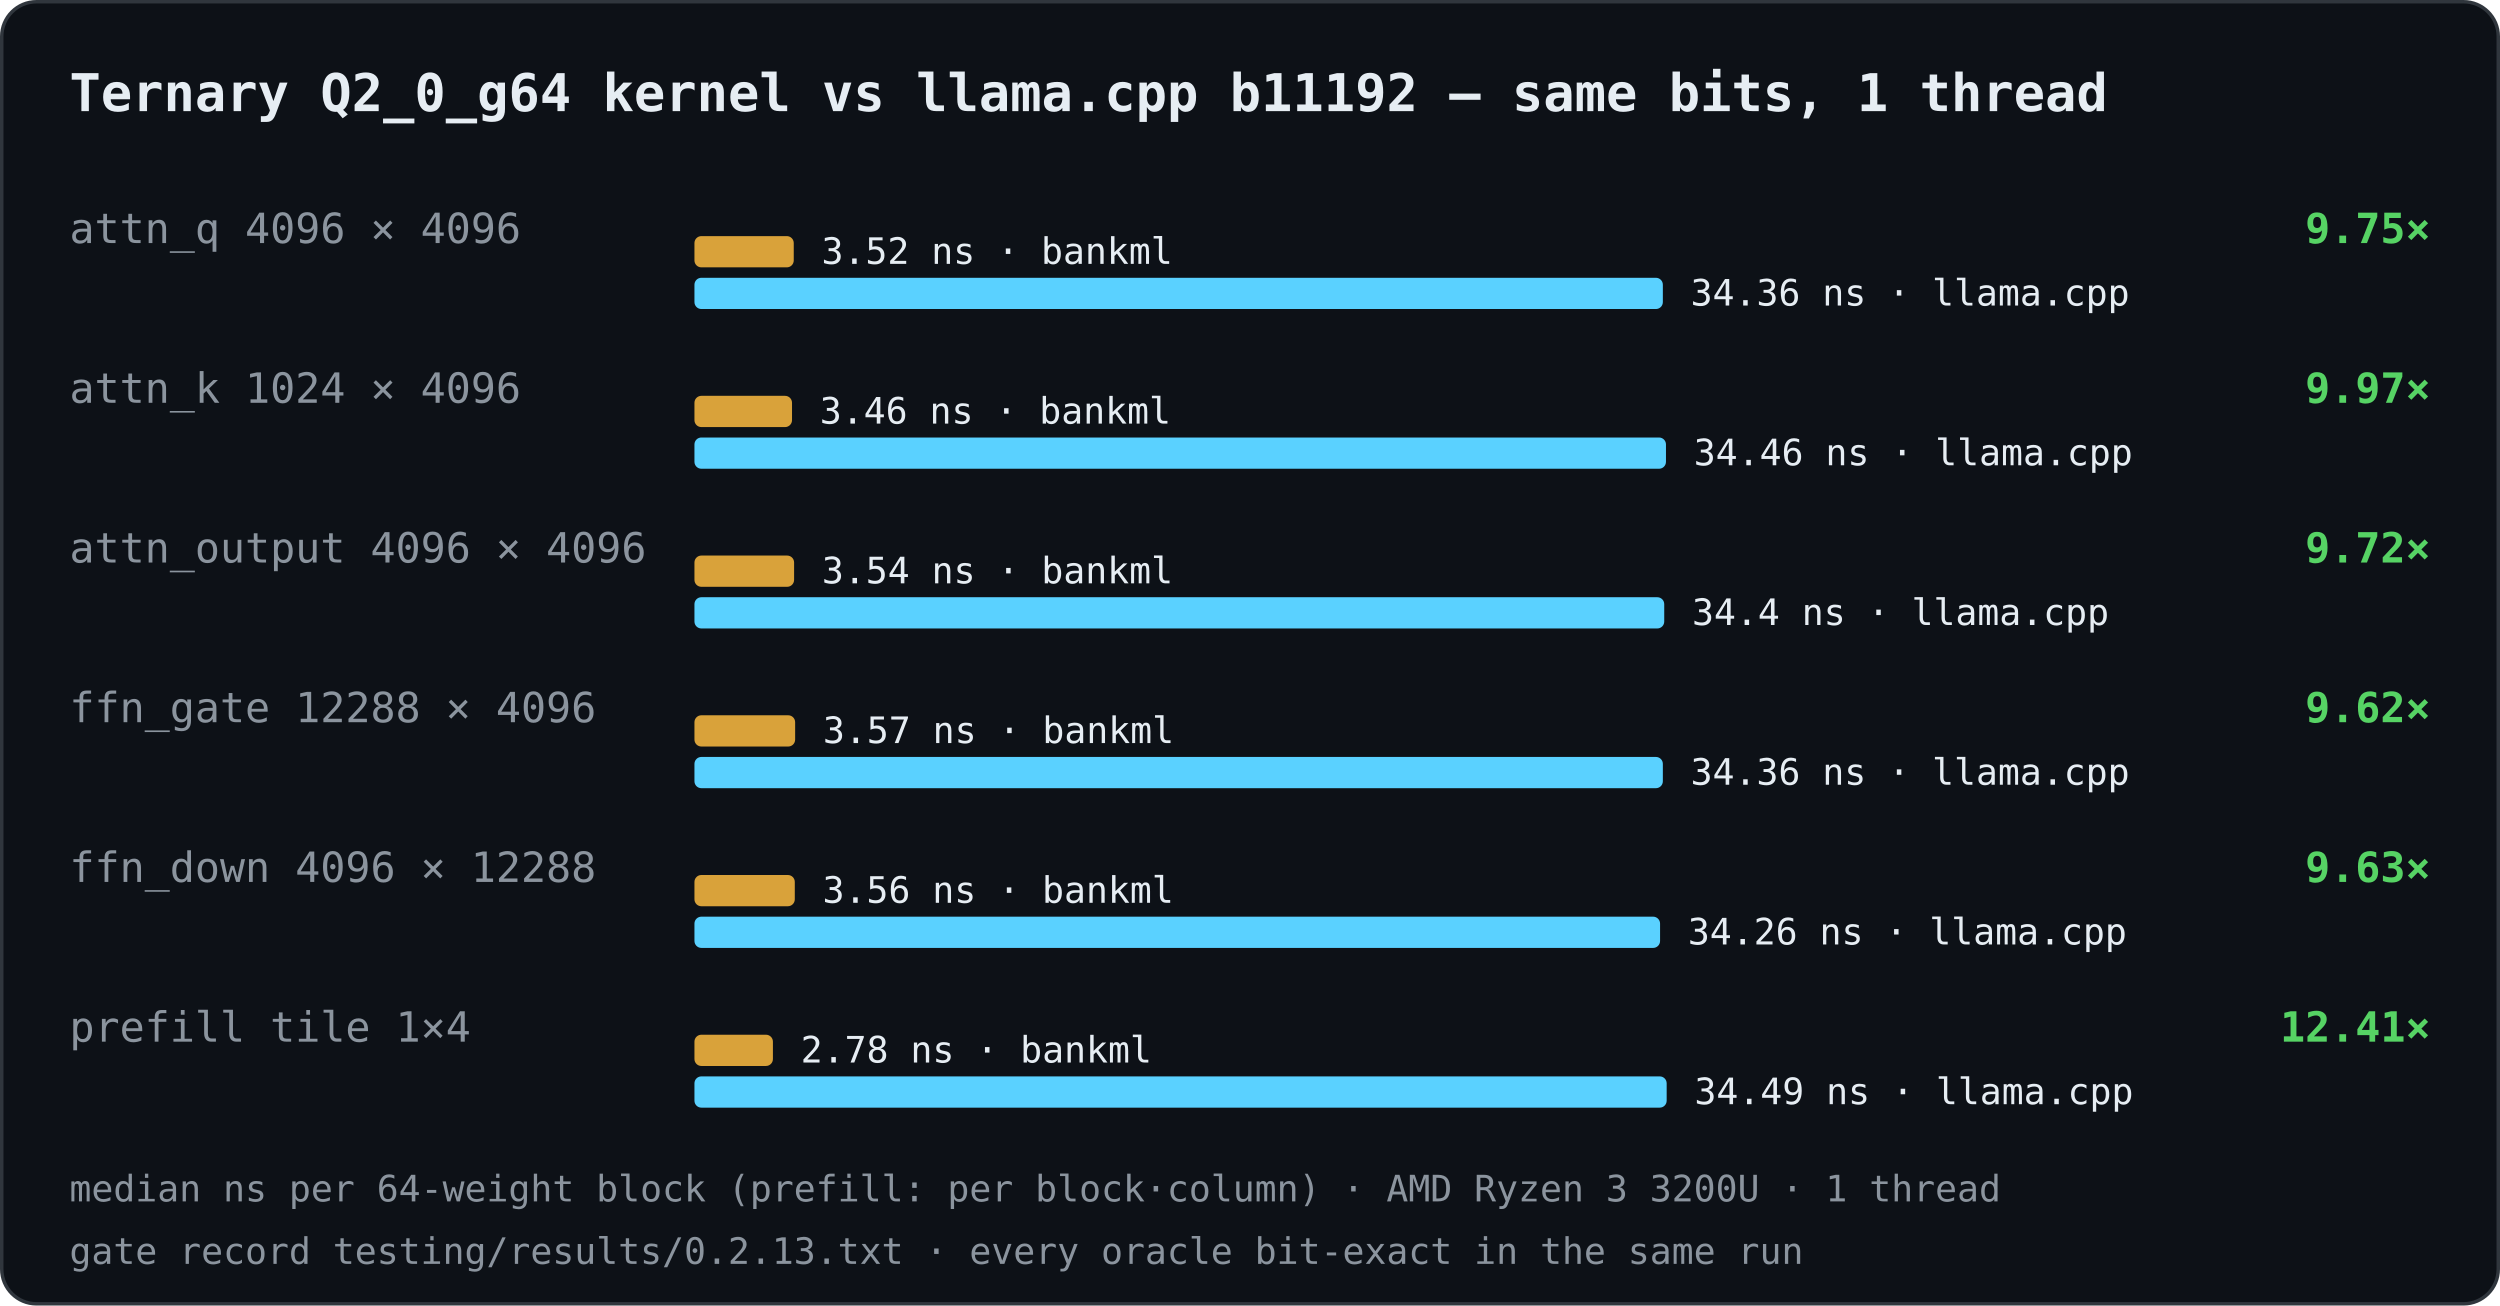
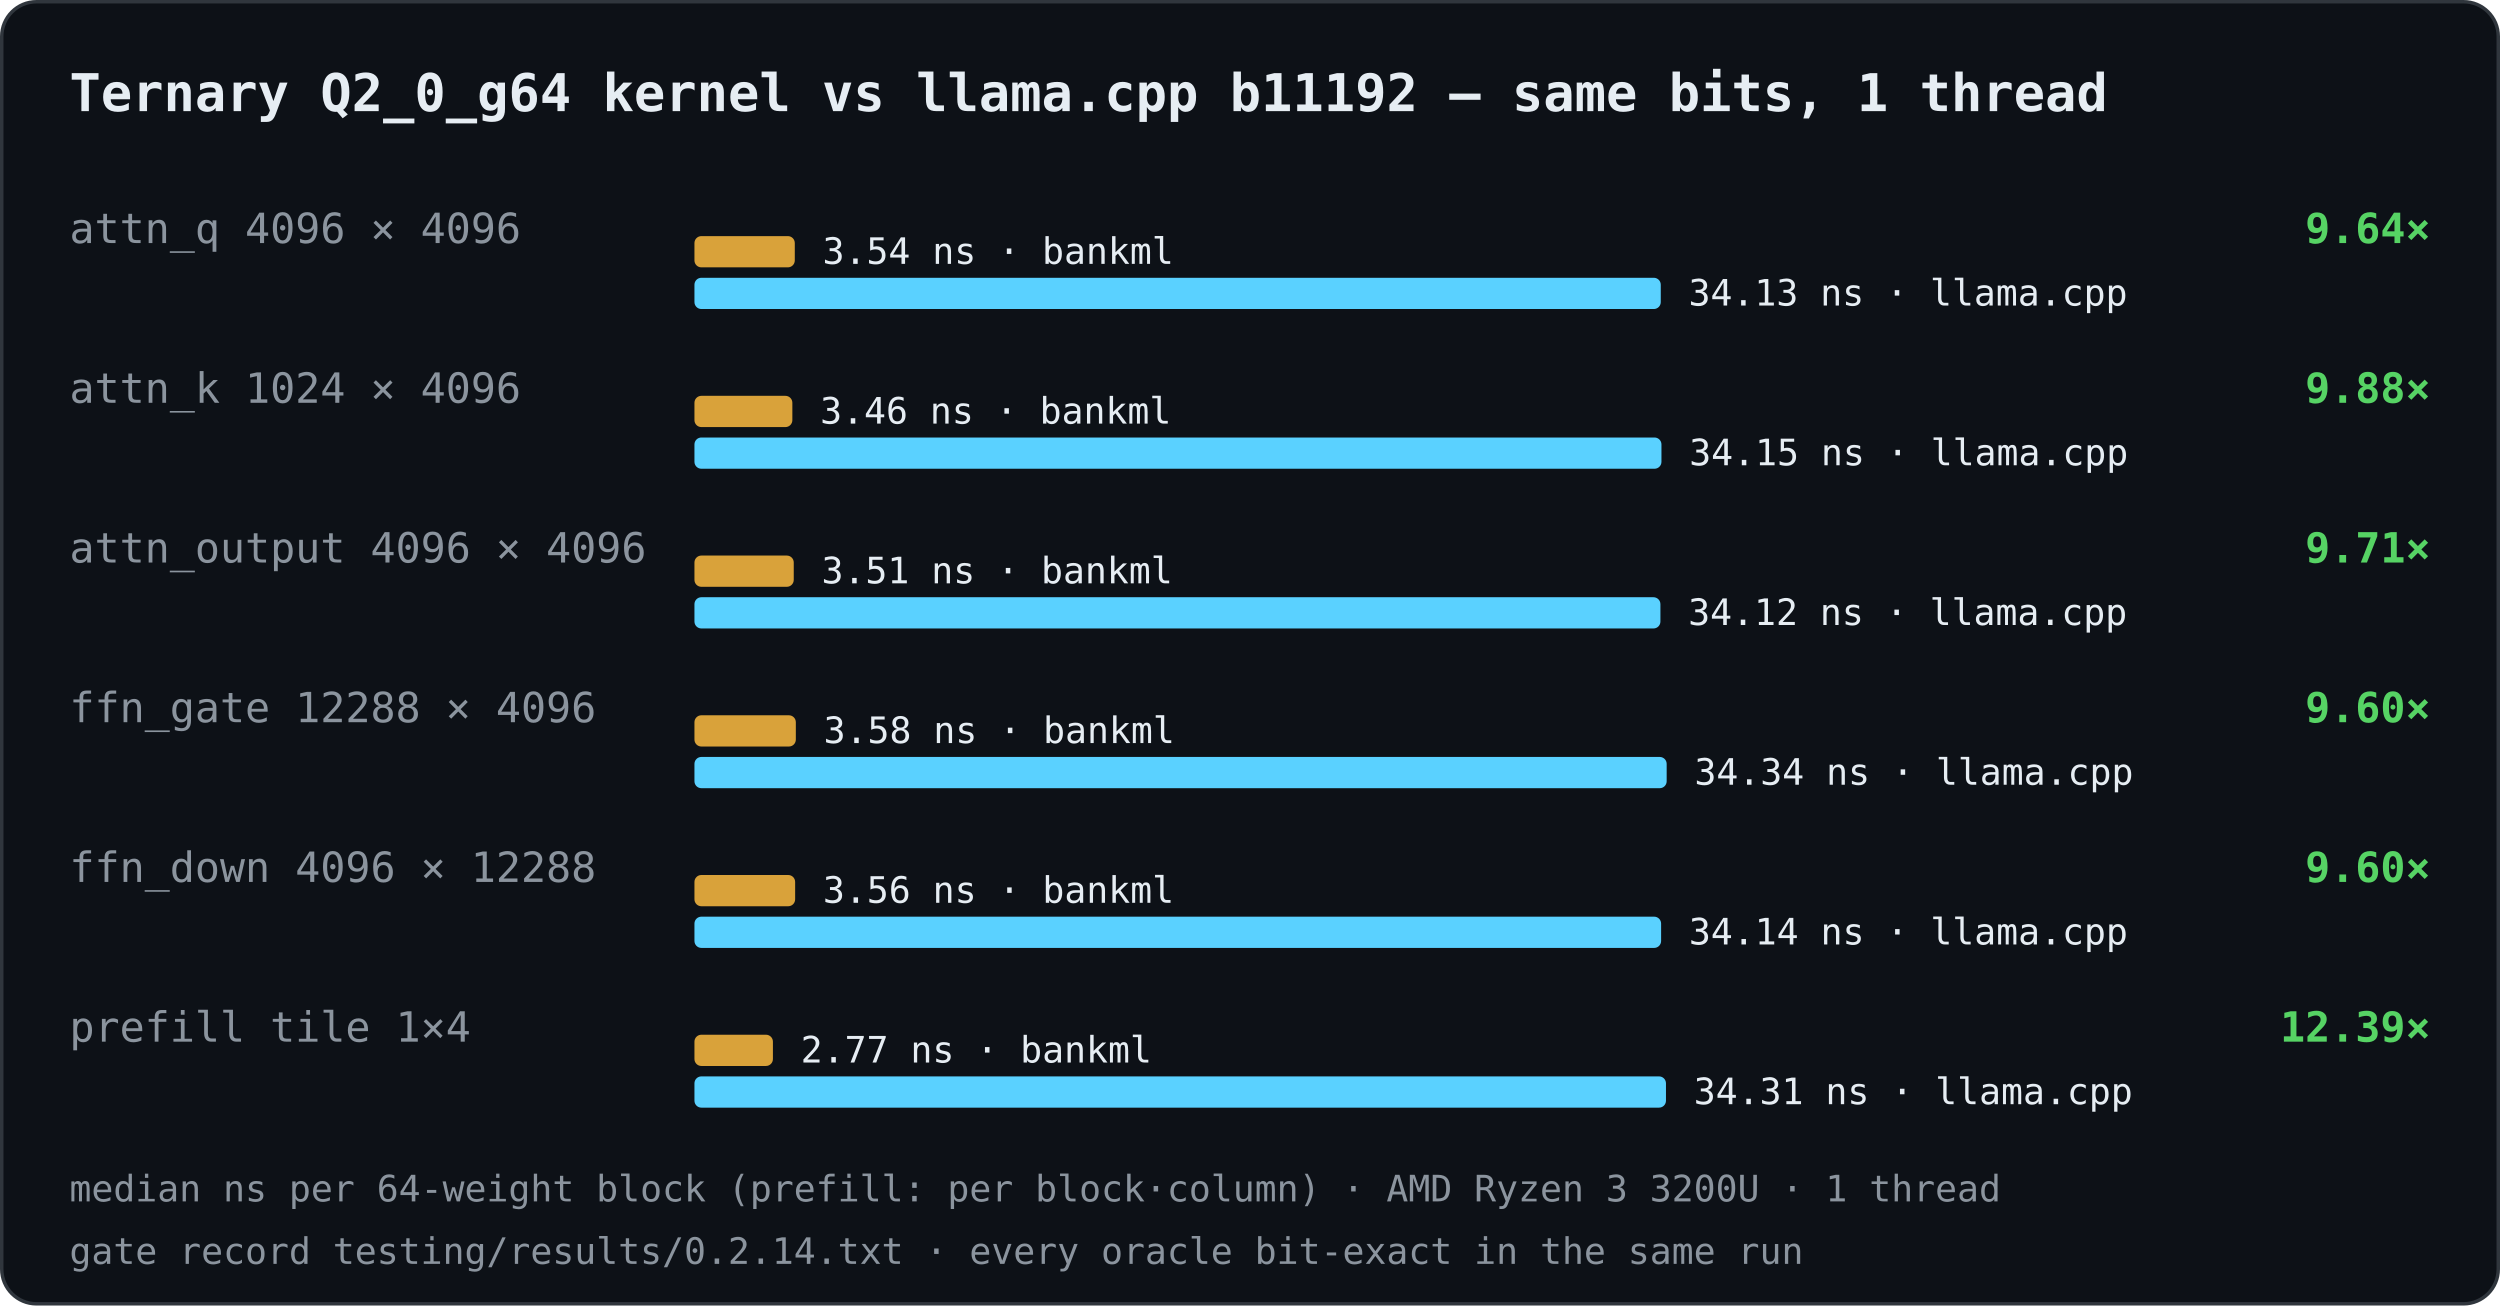
<svg xmlns="http://www.w3.org/2000/svg" width="720" height="376" viewBox="0 0 720 376" role="img" aria-label="Ternary Q2_0_g64 kernel vs llama.cpp b11192 — same bits, 1 thread">
  <rect x="0.5" y="0.5" width="719" height="375" rx="10" fill="#0d1117" stroke="#30363d" />
  <text x="20" y="32" font-family="ui-monospace,SFMono-Regular,Menlo,Consolas,monospace" font-size="15" font-weight="700" text-anchor="start" fill="#e6edf3">Ternary Q2_0_g64 kernel vs llama.cpp b11192 — same bits, 1 thread</text>
  <text x="20" y="70" font-family="ui-monospace,SFMono-Regular,Menlo,Consolas,monospace" font-size="12" font-weight="400" text-anchor="start" fill="#8b949e">attn_q 4096 × 4096</text>
-   <rect x="200" y="68" width="28.6" height="9" rx="2" fill="#D9A23A" />
-   <text x="236.6" y="76" font-family="ui-monospace,SFMono-Regular,Menlo,Consolas,monospace" font-size="10.5" font-weight="400" text-anchor="start" fill="#e6edf3">3.52 ns · bankml</text>
-   <rect x="200" y="80" width="278.9" height="9" rx="2" fill="#5AD1FF" />
-   <text x="486.9" y="88" font-family="ui-monospace,SFMono-Regular,Menlo,Consolas,monospace" font-size="10.5" font-weight="400" text-anchor="start" fill="#e6edf3">34.36 ns · llama.cpp</text>
-   <text x="700" y="70" font-family="ui-monospace,SFMono-Regular,Menlo,Consolas,monospace" font-size="12" font-weight="700" text-anchor="end" fill="#56D364">9.75×</text>
+   <rect x="200" y="68" width="28.9" height="9" rx="2" fill="#D9A23A" />
+   <text x="236.9" y="76" font-family="ui-monospace,SFMono-Regular,Menlo,Consolas,monospace" font-size="10.5" font-weight="400" text-anchor="start" fill="#e6edf3">3.54 ns · bankml</text>
+   <rect x="200" y="80" width="278.3" height="9" rx="2" fill="#5AD1FF" />
+   <text x="486.3" y="88" font-family="ui-monospace,SFMono-Regular,Menlo,Consolas,monospace" font-size="10.5" font-weight="400" text-anchor="start" fill="#e6edf3">34.13 ns · llama.cpp</text>
+   <text x="700" y="70" font-family="ui-monospace,SFMono-Regular,Menlo,Consolas,monospace" font-size="12" font-weight="700" text-anchor="end" fill="#56D364">9.64×</text>
  <text x="20" y="116" font-family="ui-monospace,SFMono-Regular,Menlo,Consolas,monospace" font-size="12" font-weight="400" text-anchor="start" fill="#8b949e">attn_k 1024 × 4096</text>
-   <rect x="200" y="114" width="28.1" height="9" rx="2" fill="#D9A23A" />
-   <text x="236.1" y="122" font-family="ui-monospace,SFMono-Regular,Menlo,Consolas,monospace" font-size="10.5" font-weight="400" text-anchor="start" fill="#e6edf3">3.46 ns · bankml</text>
-   <rect x="200" y="126" width="279.8" height="9" rx="2" fill="#5AD1FF" />
-   <text x="487.8" y="134" font-family="ui-monospace,SFMono-Regular,Menlo,Consolas,monospace" font-size="10.5" font-weight="400" text-anchor="start" fill="#e6edf3">34.46 ns · llama.cpp</text>
-   <text x="700" y="116" font-family="ui-monospace,SFMono-Regular,Menlo,Consolas,monospace" font-size="12" font-weight="700" text-anchor="end" fill="#56D364">9.97×</text>
+   <rect x="200" y="114" width="28.2" height="9" rx="2" fill="#D9A23A" />
+   <text x="236.2" y="122" font-family="ui-monospace,SFMono-Regular,Menlo,Consolas,monospace" font-size="10.5" font-weight="400" text-anchor="start" fill="#e6edf3">3.46 ns · bankml</text>
+   <rect x="200" y="126" width="278.5" height="9" rx="2" fill="#5AD1FF" />
+   <text x="486.5" y="134" font-family="ui-monospace,SFMono-Regular,Menlo,Consolas,monospace" font-size="10.5" font-weight="400" text-anchor="start" fill="#e6edf3">34.15 ns · llama.cpp</text>
+   <text x="700" y="116" font-family="ui-monospace,SFMono-Regular,Menlo,Consolas,monospace" font-size="12" font-weight="700" text-anchor="end" fill="#56D364">9.88×</text>
  <text x="20" y="162" font-family="ui-monospace,SFMono-Regular,Menlo,Consolas,monospace" font-size="12" font-weight="400" text-anchor="start" fill="#8b949e">attn_output 4096 × 4096</text>
-   <rect x="200" y="160" width="28.7" height="9" rx="2" fill="#D9A23A" />
-   <text x="236.7" y="168" font-family="ui-monospace,SFMono-Regular,Menlo,Consolas,monospace" font-size="10.5" font-weight="400" text-anchor="start" fill="#e6edf3">3.54 ns · bankml</text>
-   <rect x="200" y="172" width="279.3" height="9" rx="2" fill="#5AD1FF" />
-   <text x="487.3" y="180" font-family="ui-monospace,SFMono-Regular,Menlo,Consolas,monospace" font-size="10.5" font-weight="400" text-anchor="start" fill="#e6edf3">34.4 ns · llama.cpp</text>
-   <text x="700" y="162" font-family="ui-monospace,SFMono-Regular,Menlo,Consolas,monospace" font-size="12" font-weight="700" text-anchor="end" fill="#56D364">9.72×</text>
+   <rect x="200" y="160" width="28.6" height="9" rx="2" fill="#D9A23A" />
+   <text x="236.6" y="168" font-family="ui-monospace,SFMono-Regular,Menlo,Consolas,monospace" font-size="10.5" font-weight="400" text-anchor="start" fill="#e6edf3">3.51 ns · bankml</text>
+   <rect x="200" y="172" width="278.2" height="9" rx="2" fill="#5AD1FF" />
+   <text x="486.2" y="180" font-family="ui-monospace,SFMono-Regular,Menlo,Consolas,monospace" font-size="10.5" font-weight="400" text-anchor="start" fill="#e6edf3">34.12 ns · llama.cpp</text>
+   <text x="700" y="162" font-family="ui-monospace,SFMono-Regular,Menlo,Consolas,monospace" font-size="12" font-weight="700" text-anchor="end" fill="#56D364">9.71×</text>
  <text x="20" y="208" font-family="ui-monospace,SFMono-Regular,Menlo,Consolas,monospace" font-size="12" font-weight="400" text-anchor="start" fill="#8b949e">ffn_gate 12288 × 4096</text>
-   <rect x="200" y="206" width="29.0" height="9" rx="2" fill="#D9A23A" />
-   <text x="237.0" y="214" font-family="ui-monospace,SFMono-Regular,Menlo,Consolas,monospace" font-size="10.5" font-weight="400" text-anchor="start" fill="#e6edf3">3.57 ns · bankml</text>
-   <rect x="200" y="218" width="278.9" height="9" rx="2" fill="#5AD1FF" />
-   <text x="486.9" y="226" font-family="ui-monospace,SFMono-Regular,Menlo,Consolas,monospace" font-size="10.5" font-weight="400" text-anchor="start" fill="#e6edf3">34.36 ns · llama.cpp</text>
-   <text x="700" y="208" font-family="ui-monospace,SFMono-Regular,Menlo,Consolas,monospace" font-size="12" font-weight="700" text-anchor="end" fill="#56D364">9.62×</text>
+   <rect x="200" y="206" width="29.2" height="9" rx="2" fill="#D9A23A" />
+   <text x="237.2" y="214" font-family="ui-monospace,SFMono-Regular,Menlo,Consolas,monospace" font-size="10.5" font-weight="400" text-anchor="start" fill="#e6edf3">3.58 ns · bankml</text>
+   <rect x="200" y="218" width="280.0" height="9" rx="2" fill="#5AD1FF" />
+   <text x="488.0" y="226" font-family="ui-monospace,SFMono-Regular,Menlo,Consolas,monospace" font-size="10.5" font-weight="400" text-anchor="start" fill="#e6edf3">34.34 ns · llama.cpp</text>
+   <text x="700" y="208" font-family="ui-monospace,SFMono-Regular,Menlo,Consolas,monospace" font-size="12" font-weight="700" text-anchor="end" fill="#56D364">9.60×</text>
  <text x="20" y="254" font-family="ui-monospace,SFMono-Regular,Menlo,Consolas,monospace" font-size="12" font-weight="400" text-anchor="start" fill="#8b949e">ffn_down 4096 × 12288</text>
-   <rect x="200" y="252" width="28.9" height="9" rx="2" fill="#D9A23A" />
-   <text x="236.9" y="260" font-family="ui-monospace,SFMono-Regular,Menlo,Consolas,monospace" font-size="10.5" font-weight="400" text-anchor="start" fill="#e6edf3">3.56 ns · bankml</text>
-   <rect x="200" y="264" width="278.1" height="9" rx="2" fill="#5AD1FF" />
-   <text x="486.1" y="272" font-family="ui-monospace,SFMono-Regular,Menlo,Consolas,monospace" font-size="10.5" font-weight="400" text-anchor="start" fill="#e6edf3">34.26 ns · llama.cpp</text>
-   <text x="700" y="254" font-family="ui-monospace,SFMono-Regular,Menlo,Consolas,monospace" font-size="12" font-weight="700" text-anchor="end" fill="#56D364">9.63×</text>
+   <rect x="200" y="252" width="29.0" height="9" rx="2" fill="#D9A23A" />
+   <text x="237.0" y="260" font-family="ui-monospace,SFMono-Regular,Menlo,Consolas,monospace" font-size="10.5" font-weight="400" text-anchor="start" fill="#e6edf3">3.56 ns · bankml</text>
+   <rect x="200" y="264" width="278.4" height="9" rx="2" fill="#5AD1FF" />
+   <text x="486.4" y="272" font-family="ui-monospace,SFMono-Regular,Menlo,Consolas,monospace" font-size="10.5" font-weight="400" text-anchor="start" fill="#e6edf3">34.14 ns · llama.cpp</text>
+   <text x="700" y="254" font-family="ui-monospace,SFMono-Regular,Menlo,Consolas,monospace" font-size="12" font-weight="700" text-anchor="end" fill="#56D364">9.60×</text>
  <text x="20" y="300" font-family="ui-monospace,SFMono-Regular,Menlo,Consolas,monospace" font-size="12" font-weight="400" text-anchor="start" fill="#8b949e">prefill tile 1×4</text>
  <rect x="200" y="298" width="22.6" height="9" rx="2" fill="#D9A23A" />
-   <text x="230.6" y="306" font-family="ui-monospace,SFMono-Regular,Menlo,Consolas,monospace" font-size="10.5" font-weight="400" text-anchor="start" fill="#e6edf3">2.78 ns · bankml</text>
-   <rect x="200" y="310" width="280.0" height="9" rx="2" fill="#5AD1FF" />
-   <text x="488.0" y="318" font-family="ui-monospace,SFMono-Regular,Menlo,Consolas,monospace" font-size="10.5" font-weight="400" text-anchor="start" fill="#e6edf3">34.49 ns · llama.cpp</text>
-   <text x="700" y="300" font-family="ui-monospace,SFMono-Regular,Menlo,Consolas,monospace" font-size="12" font-weight="700" text-anchor="end" fill="#56D364">12.41×</text>
+   <text x="230.6" y="306" font-family="ui-monospace,SFMono-Regular,Menlo,Consolas,monospace" font-size="10.5" font-weight="400" text-anchor="start" fill="#e6edf3">2.77 ns · bankml</text>
+   <rect x="200" y="310" width="279.8" height="9" rx="2" fill="#5AD1FF" />
+   <text x="487.8" y="318" font-family="ui-monospace,SFMono-Regular,Menlo,Consolas,monospace" font-size="10.5" font-weight="400" text-anchor="start" fill="#e6edf3">34.31 ns · llama.cpp</text>
+   <text x="700" y="300" font-family="ui-monospace,SFMono-Regular,Menlo,Consolas,monospace" font-size="12" font-weight="700" text-anchor="end" fill="#56D364">12.39×</text>
  <text x="20" y="346" font-family="ui-monospace,SFMono-Regular,Menlo,Consolas,monospace" font-size="10.5" font-weight="400" text-anchor="start" fill="#8b949e">median ns per 64-weight block (prefill: per block·column) · AMD Ryzen 3 3200U · 1 thread</text>
-   <text x="20" y="364" font-family="ui-monospace,SFMono-Regular,Menlo,Consolas,monospace" font-size="10.5" font-weight="400" text-anchor="start" fill="#8b949e">gate record testing/results/0.2.13.txt · every oracle bit-exact in the same run</text>
+   <text x="20" y="364" font-family="ui-monospace,SFMono-Regular,Menlo,Consolas,monospace" font-size="10.5" font-weight="400" text-anchor="start" fill="#8b949e">gate record testing/results/0.2.14.txt · every oracle bit-exact in the same run</text>
</svg>
